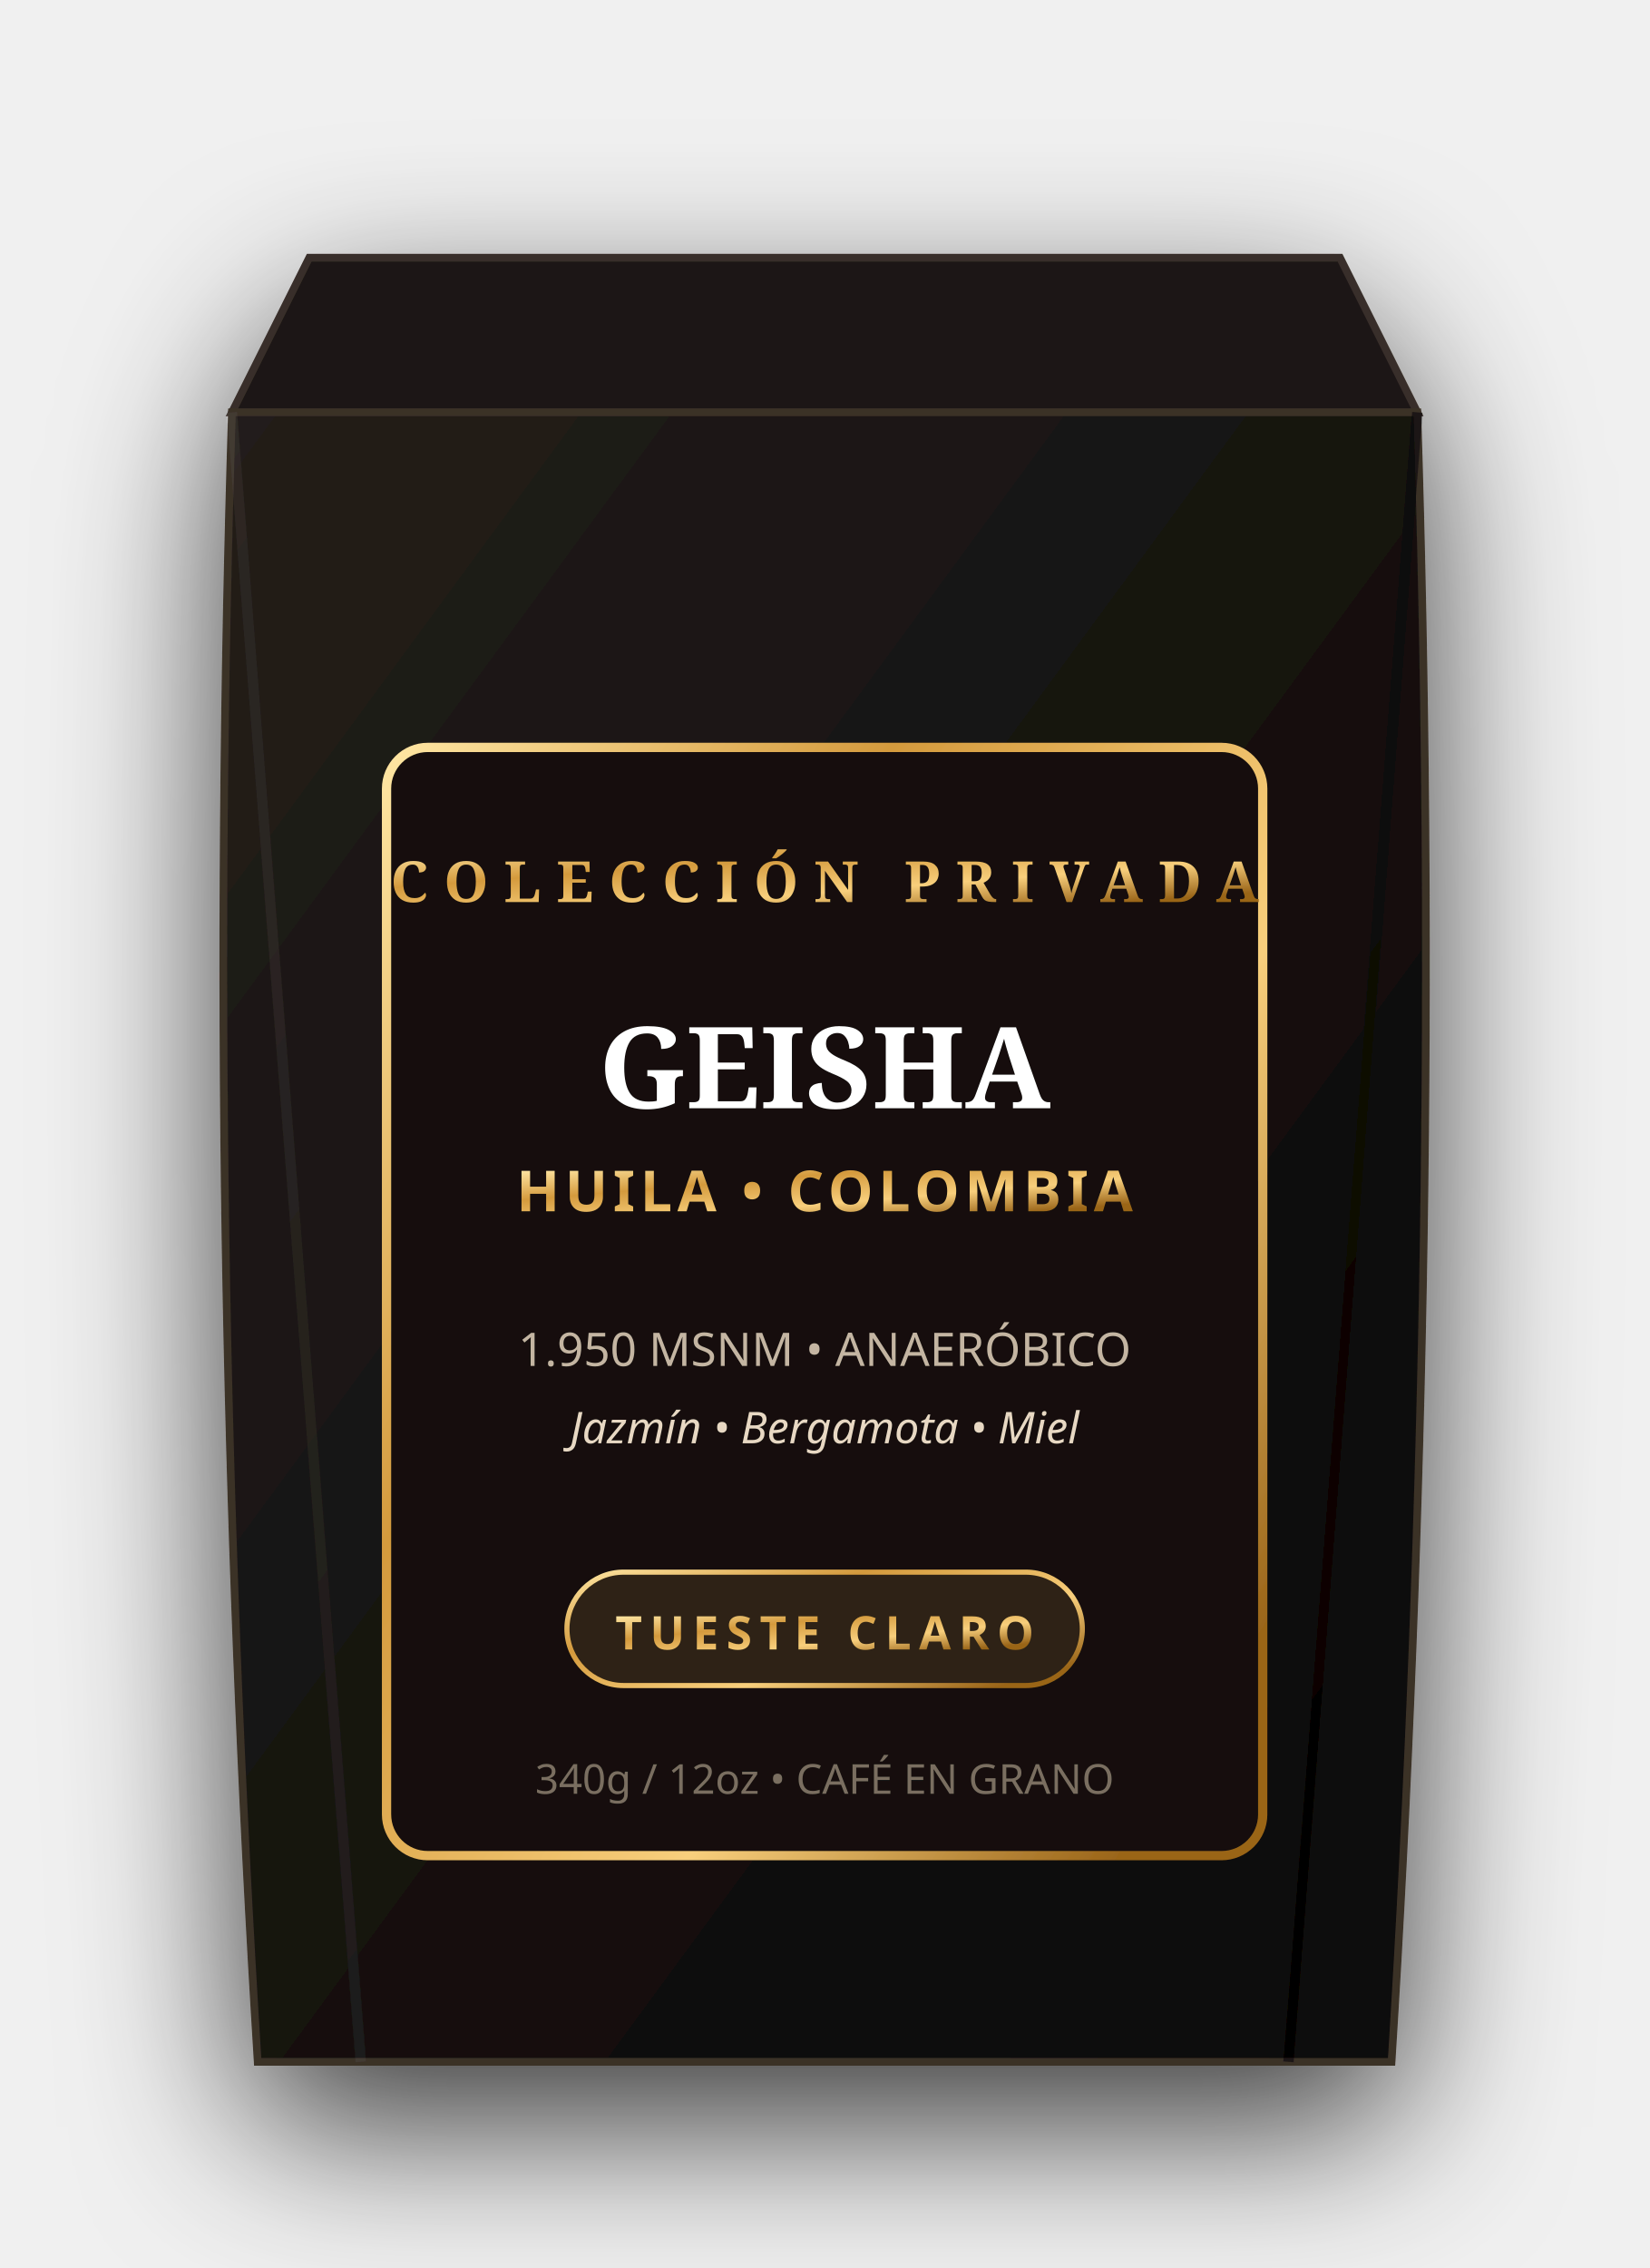
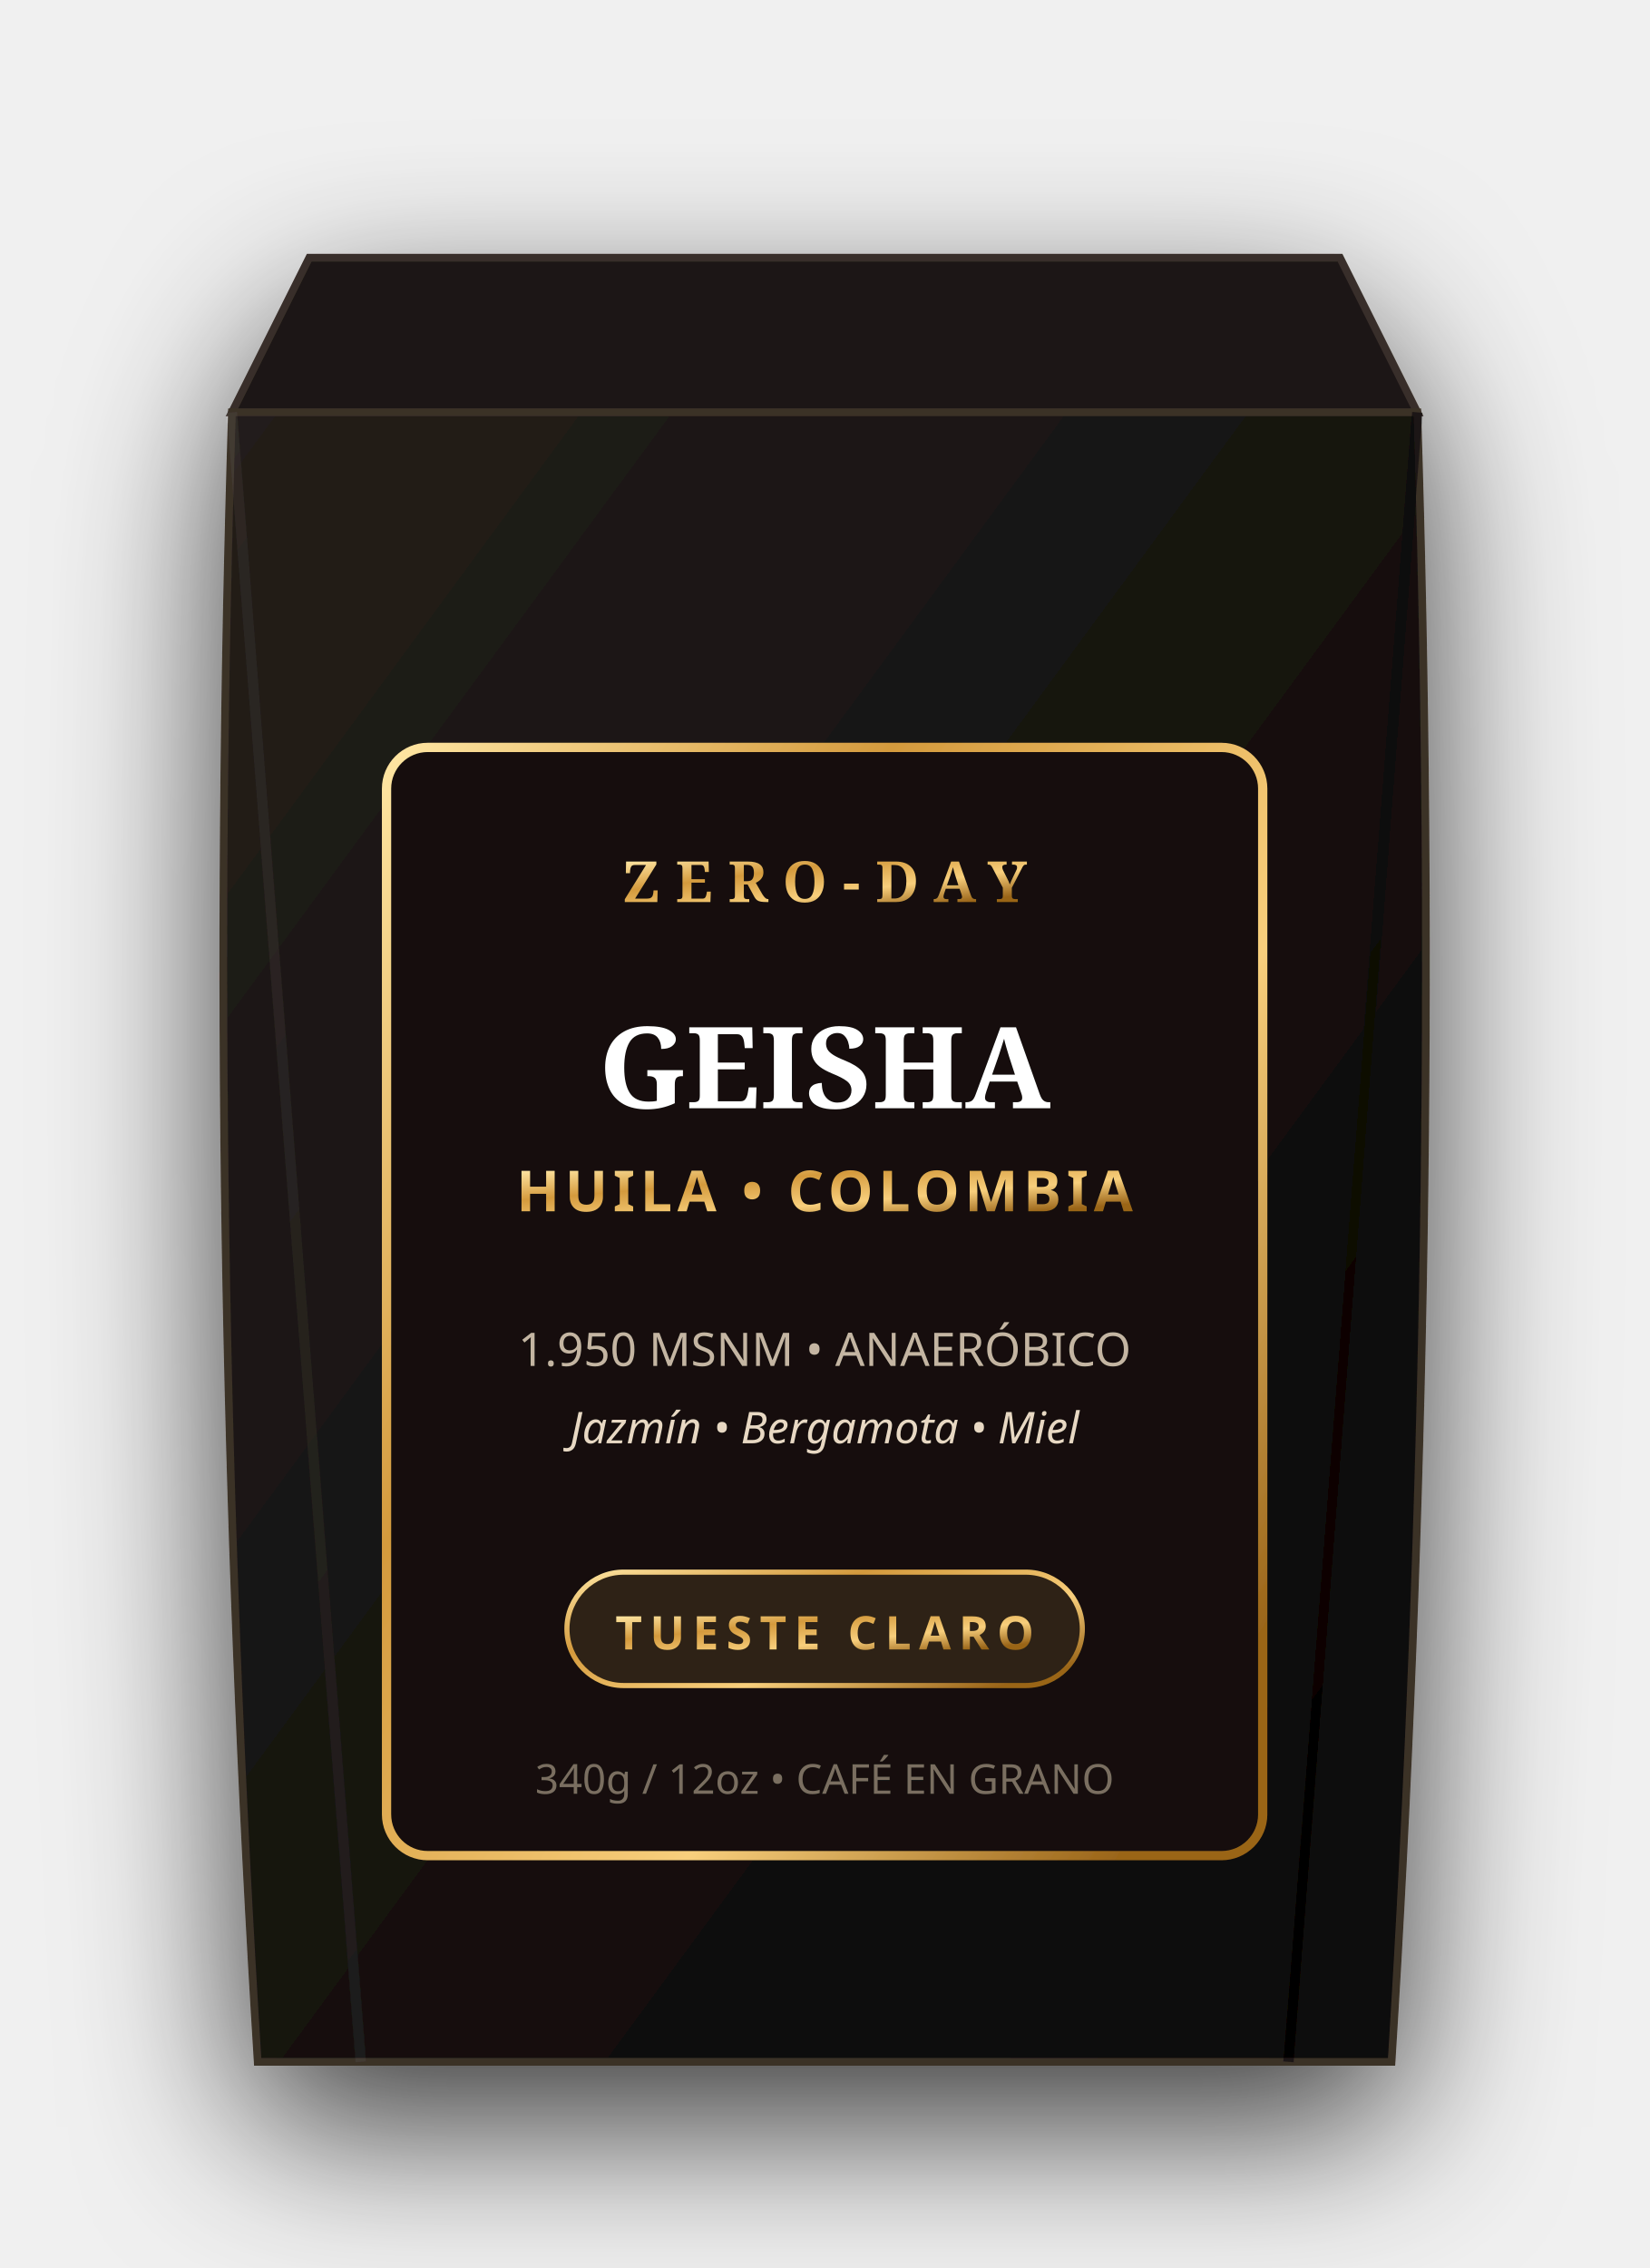
<svg xmlns="http://www.w3.org/2000/svg" viewBox="0 0 320 440" width="100%" height="100%">
  <defs>
    <linearGradient id="bagGrad" x1="0%" y1="0%" x2="100%" y2="100%">
      <stop offset="0%" stop-color="#241e1a" />
      <stop offset="50%" stop-color="#151210" />
      <stop offset="100%" stop-color="#0a0807" />
    </linearGradient>
    <linearGradient id="goldFoil" x1="0%" y1="0%" x2="100%" y2="80%">
      <stop offset="0%" stop-color="#ffe6a3" />
      <stop offset="35%" stop-color="#d49a3d" />
      <stop offset="70%" stop-color="#f8cf7c" />
      <stop offset="100%" stop-color="#9a6519" />
    </linearGradient>
    <filter id="bagGlow" x="-20%" y="-20%" width="140%" height="140%">
      <feDropShadow dx="0" dy="12" stdDeviation="16" flood-color="#000" flood-opacity="0.75" />
    </filter>
  </defs>
  <g filter="url(#bagGlow)">
    <path d="M 60 50 L 260 50 L 275 80 L 45 80 Z" fill="#1d1815" stroke="#382f29" stroke-width="1.5" />
    <circle cx="160" cy="110" r="10" fill="#181412" stroke="#4a3e35" stroke-width="2" />
    <circle cx="160" cy="110" r="4" fill="#0d0b09" />
    <circle cx="157" cy="107" r="1" fill="#fff" opacity="0.3" />
    <path d="M 45 80 Q 40 240 50 400 L 270 400 Q 280 240 275 80 Z" fill="url(#bagGrad)" stroke="#3a3028" stroke-width="1.5" />
    <path d="M 45 80 L 70 400" stroke="rgba(255,255,255,0.05)" stroke-width="2" fill="none" />
    <path d="M 275 80 L 250 400" stroke="rgba(0,0,0,0.5)" stroke-width="2" fill="none" />
    <rect x="75" y="145" width="170" height="215" rx="8" fill="#120f0d" stroke="url(#goldFoil)" stroke-width="1.8" />
-     <text x="160" y="175" font-family="'Playfair Display', serif" font-size="11" font-weight="bold" fill="url(#goldFoil)" text-anchor="middle" letter-spacing="3">COLECCIÓN PRIVADA</text>
+     <text x="160" y="175" font-family="'Playfair Display', serif" font-size="11" font-weight="bold" fill="url(#goldFoil)" text-anchor="middle" letter-spacing="3">ZERO-DAY</text>
    <line x1="95" y1="185" x2="225" y2="185" stroke="url(#goldFoil)" stroke-width="0.75" opacity="0.6" />
    <text x="160" y="215" font-family="'Playfair Display', serif" font-size="22" font-weight="bold" fill="#ffffff" text-anchor="middle">GEISHA</text>
    <text x="160" y="235" font-family="'Plus Jakarta Sans', sans-serif" font-size="11" font-weight="600" fill="url(#goldFoil)" text-anchor="middle" letter-spacing="1">HUILA • COLOMBIA</text>
    <text x="160" y="265" font-family="'Plus Jakarta Sans', sans-serif" font-size="9" fill="#c4b5a2" text-anchor="middle">1.950 MSNM • ANAERÓBICO</text>
    <text x="160" y="280" font-family="'Plus Jakarta Sans', sans-serif" font-size="8.5" fill="#e8d8c3" text-anchor="middle" font-style="italic">Jazmín • Bergamota • Miel</text>
    <rect x="110" y="305" width="100" height="22" rx="11" fill="rgba(212,154,61,0.15)" stroke="url(#goldFoil)" stroke-width="1" />
    <text x="160" y="320" font-family="'Plus Jakarta Sans', sans-serif" font-size="9" font-weight="bold" fill="url(#goldFoil)" text-anchor="middle" letter-spacing="1.5">TUESTE CLARO</text>
    <text x="160" y="348" font-family="'Plus Jakarta Sans', sans-serif" font-size="8" fill="#7a6e60" text-anchor="middle">340g / 12oz • CAFÉ EN GRANO</text>
  </g>
</svg>
